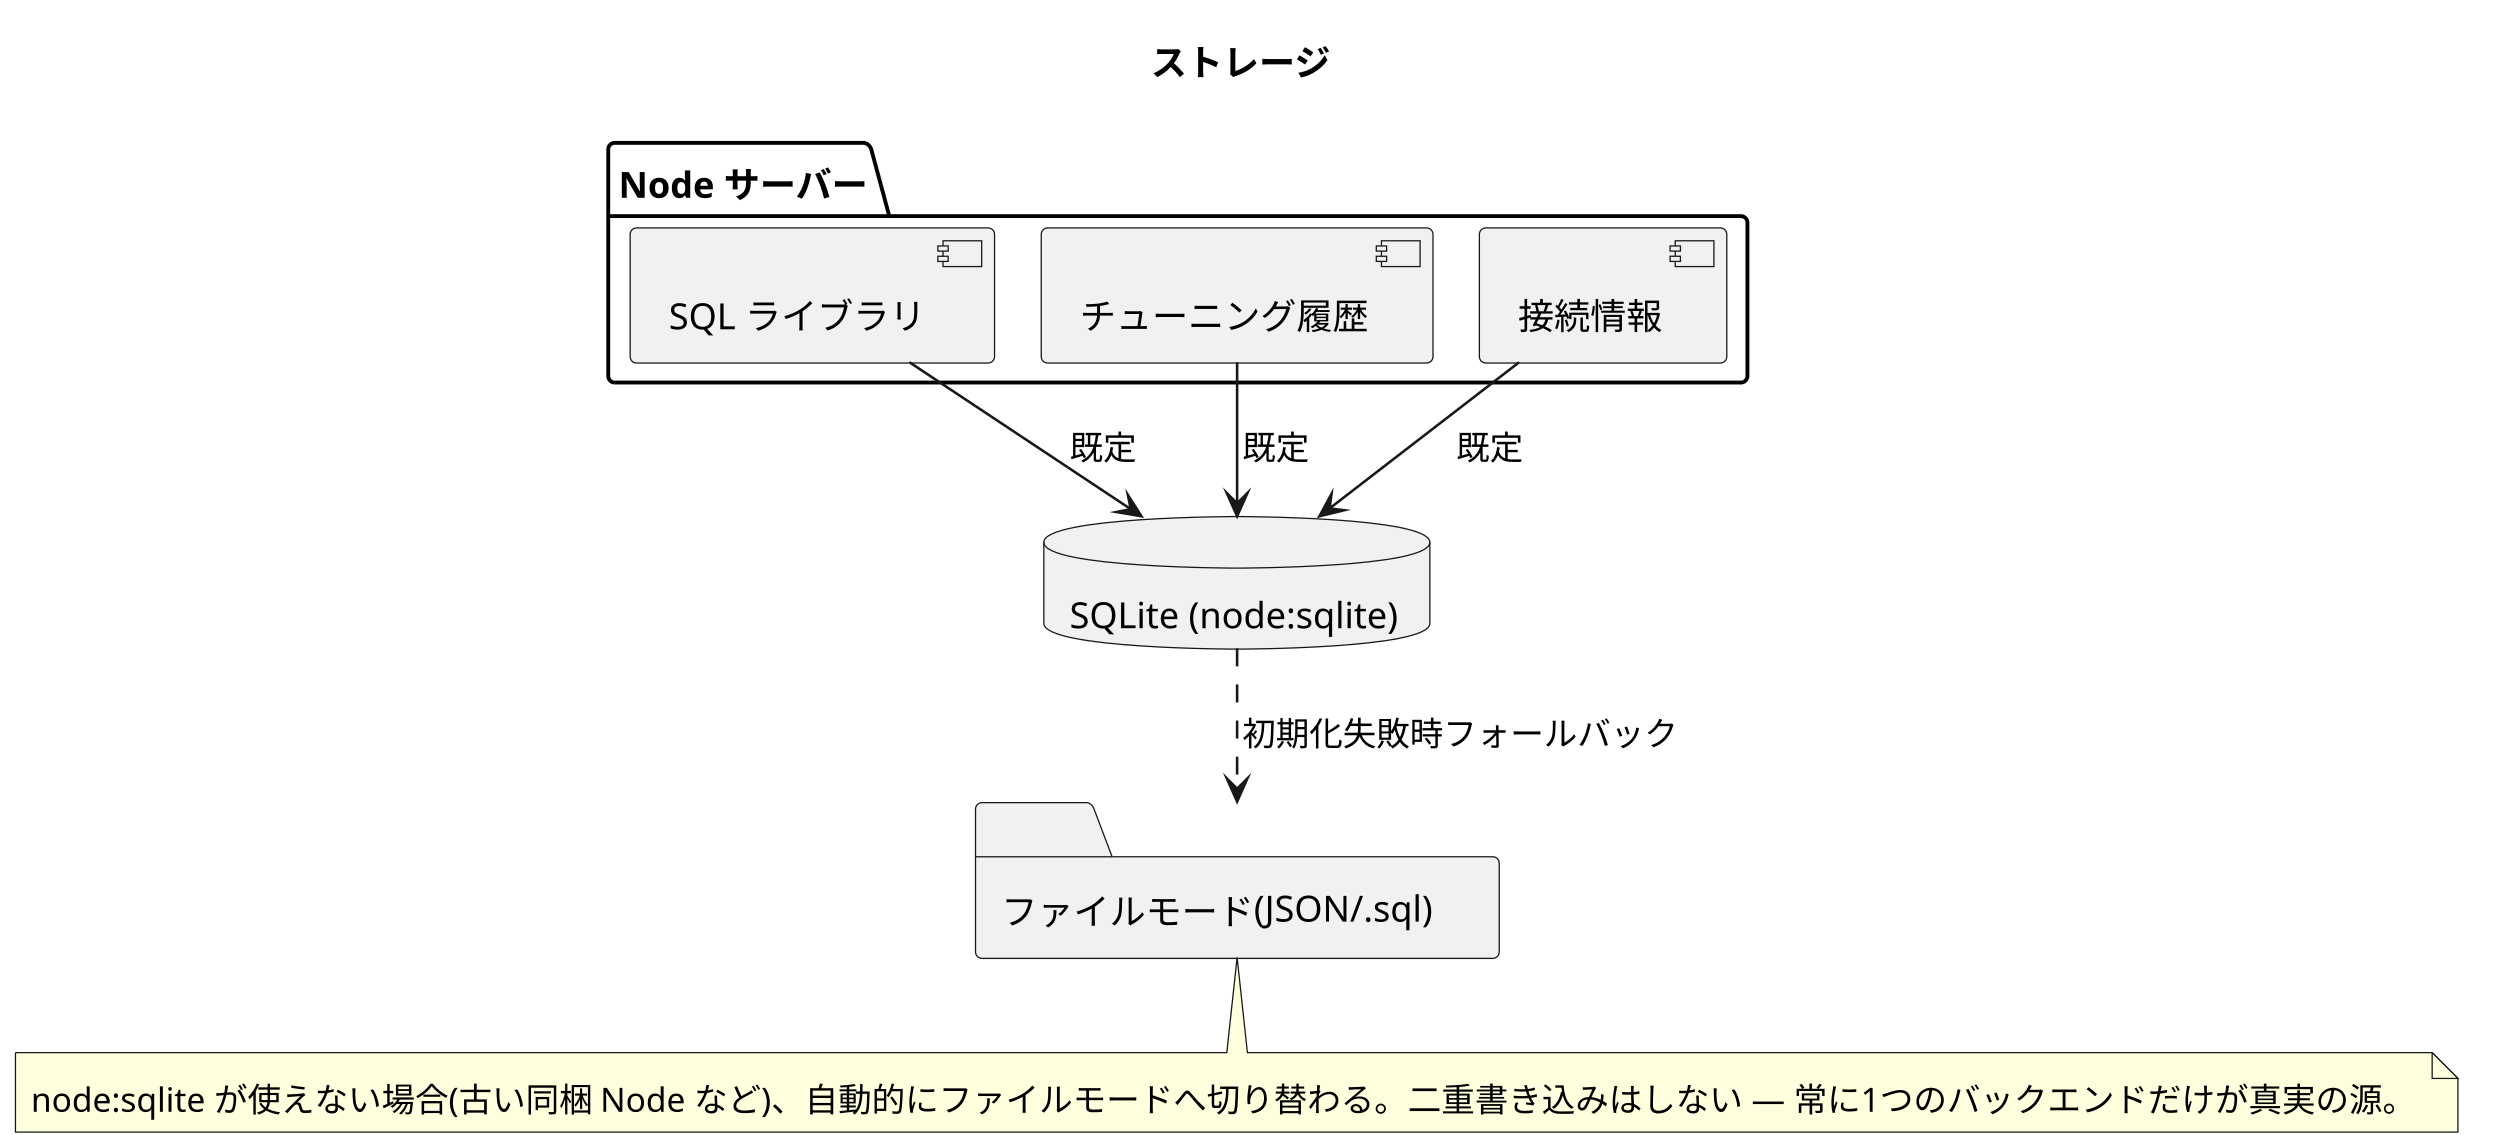
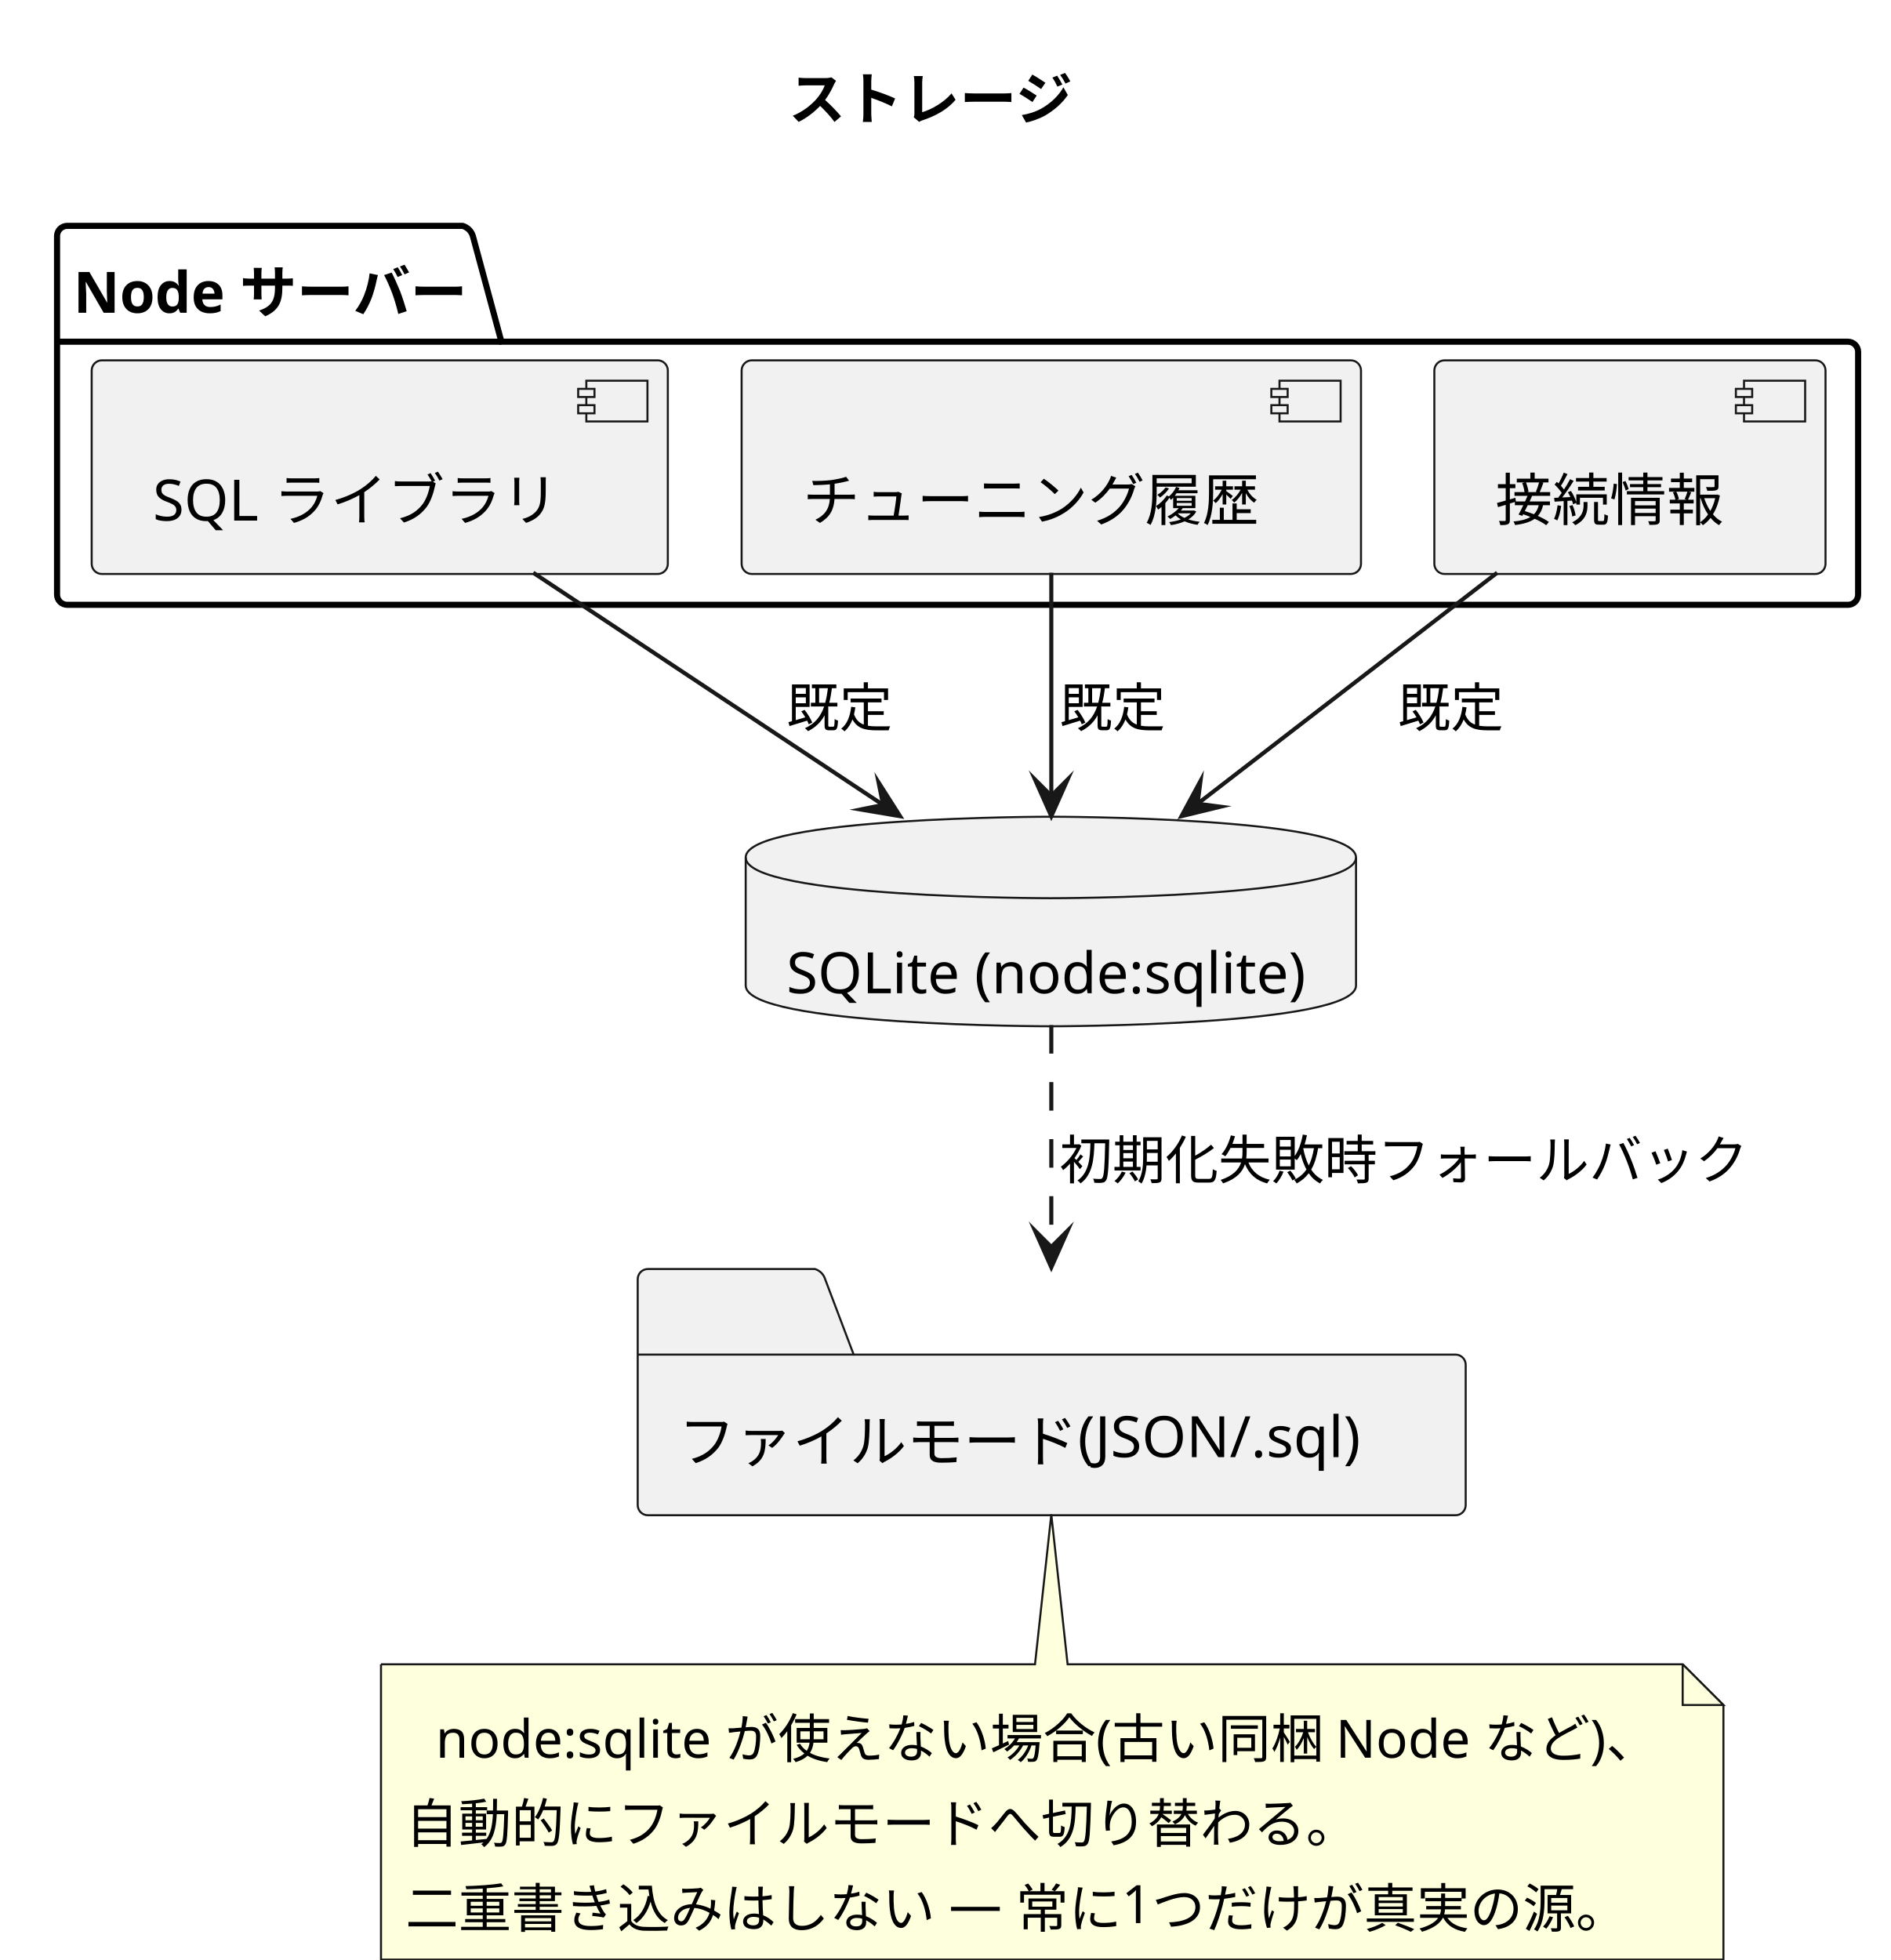
- <svg xmlns="http://www.w3.org/2000/svg" contentStyleType="text/css" data-diagram-type="DESCRIPTION" height="440px" preserveAspectRatio="none" style="width:970px;height:440px;background:#FFFFFF;" version="1.1" viewBox="0 0 970 440" width="970px" zoomAndPan="magnify">
+ <svg xmlns="http://www.w3.org/2000/svg" contentStyleType="text/css" data-diagram-type="DESCRIPTION" height="481px" preserveAspectRatio="none" style="width:464px;height:481px;background:#FFFFFF;" version="1.1" viewBox="0 0 464 481" width="464px" zoomAndPan="magnify">
  <defs />
  <g>
    <g class="title" data-source-line="3">
-       <text fill="#000000" font-family="Yu Gothic" font-size="14" font-weight="700" lengthAdjust="spacing" textLength="70" x="446.5" y="29.318">ストレージ</text>
+       <text fill="#000000" font-family="Yu Gothic" font-size="14" font-weight="700" lengthAdjust="spacing" textLength="70" x="193.5" y="29.318">ストレージ</text>
    </g>
    <g class="cluster" data-qualified-name="Node ...." data-source-line="5" id="ent0001">
-       <path d="M238.5,55.429 L335.545,55.429 A3.75,3.75 0 0 1 338.045,57.929 L345.045,83.857 L675.5,83.857 A2.5,2.5 0 0 1 678,86.357 L678,145.929 A2.5,2.5 0 0 1 675.5,148.429 L238.5,148.429 A2.5,2.5 0 0 1 236,145.929 L236,57.929 A2.5,2.5 0 0 1 238.5,55.429" fill="none" style="stroke:#000000;stroke-width:1.5;" />
-       <line style="stroke:#000000;stroke-width:1.5;" x1="236" x2="345.045" y1="83.857" y2="83.857" />
-       <text fill="#000000" font-family="Yu Gothic" font-size="14" font-weight="700" lengthAdjust="spacing" textLength="96.045" x="240" y="76.747">Node サーバー</text>
+       <path d="M16.5,55.429 L113.545,55.429 A3.75,3.75 0 0 1 116.045,57.929 L123.045,83.857 L453.5,83.857 A2.5,2.5 0 0 1 456,86.357 L456,145.929 A2.5,2.5 0 0 1 453.5,148.429 L16.5,148.429 A2.5,2.5 0 0 1 14,145.929 L14,57.929 A2.5,2.5 0 0 1 16.5,55.429" fill="none" style="stroke:#000000;stroke-width:1.5;" />
+       <line style="stroke:#000000;stroke-width:1.5;" x1="14" x2="123.045" y1="83.857" y2="83.857" />
+       <text fill="#000000" font-family="Yu Gothic" font-size="14" font-weight="700" lengthAdjust="spacing" textLength="96.045" x="18" y="76.747">Node サーバー</text>
    </g>
    <g class="entity" data-qualified-name="SQLITE" data-source-line="11" id="ent0005">
-       <path d="M405,210.429 C405,200.429 479.89,200.429 479.89,200.429 C479.89,200.429 554.78,200.429 554.78,210.429 L554.78,241.857 C554.78,251.857 479.89,251.857 479.89,251.857 C479.89,251.857 405,251.857 405,241.857 L405,210.429" fill="#F1F1F1" style="stroke:#181818;stroke-width:0.5;" />
-       <path d="M405,210.429 C405,220.429 479.89,220.429 479.89,220.429 C479.89,220.429 554.78,220.429 554.78,210.429" fill="none" style="stroke:#181818;stroke-width:0.5;" />
-       <text fill="#000000" font-family="Yu Gothic" font-size="14" lengthAdjust="spacing" textLength="129.78" x="415" y="243.747">SQLite (node:sqlite)</text>
+       <path d="M183,210.429 C183,200.429 257.89,200.429 257.89,200.429 C257.89,200.429 332.78,200.429 332.78,210.429 L332.78,241.857 C332.78,251.857 257.89,251.857 257.89,251.857 C257.89,251.857 183,251.857 183,241.857 L183,210.429" fill="#F1F1F1" style="stroke:#181818;stroke-width:0.5;" />
+       <path d="M183,210.429 C183,220.429 257.89,220.429 257.89,220.429 C257.89,220.429 332.78,220.429 332.78,210.429" fill="none" style="stroke:#181818;stroke-width:0.5;" />
+       <text fill="#000000" font-family="Yu Gothic" font-size="14" lengthAdjust="spacing" textLength="129.78" x="193" y="243.747">SQLite (node:sqlite)</text>
    </g>
    <g class="entity" data-qualified-name="FILES" data-source-line="12" id="ent0006">
-       <path d="M381,311.429 L422,311.429 A3.75,3.75 0 0 1 424.5,313.929 L431.5,332.429 L579.195,332.429 A2.5,2.5 0 0 1 581.695,334.929 L581.695,369.357 A2.5,2.5 0 0 1 579.195,371.857 L381,371.857 A2.5,2.5 0 0 1 378.5,369.357 L378.5,313.929 A2.5,2.5 0 0 1 381,311.429" fill="#F1F1F1" style="stroke:#181818;stroke-width:0.5;" />
-       <line style="stroke:#181818;stroke-width:0.5;" x1="378.5" x2="431.5" y1="332.429" y2="332.429" />
-       <text fill="#000000" font-family="Yu Gothic" font-size="14" lengthAdjust="spacing" textLength="173.195" x="388.5" y="358.747">ファイルモード(JSON/.sql)</text>
+       <path d="M159,311.429 L200,311.429 A3.75,3.75 0 0 1 202.5,313.929 L209.5,332.429 L357.195,332.429 A2.5,2.5 0 0 1 359.695,334.929 L359.695,369.357 A2.5,2.5 0 0 1 357.195,371.857 L159,371.857 A2.5,2.5 0 0 1 156.5,369.357 L156.5,313.929 A2.5,2.5 0 0 1 159,311.429" fill="#F1F1F1" style="stroke:#181818;stroke-width:0.5;" />
+       <line style="stroke:#181818;stroke-width:0.5;" x1="156.5" x2="209.5" y1="332.429" y2="332.429" />
+       <text fill="#000000" font-family="Yu Gothic" font-size="14" lengthAdjust="spacing" textLength="173.195" x="166.5" y="358.747">ファイルモード(JSON/.sql)</text>
    </g>
    <g class="entity" data-qualified-name="GMN11" data-source-line="20" id="ent0012">
-       <path d="M6,408.429 L6,439.255 A0,0 0 0 0 6,439.255 L953.675,439.255 A0,0 0 0 0 953.675,439.255 L953.675,418.429 L943.675,408.429 L484,408.429 L480,371.491 L476,408.429 L6,408.429 A0,0 0 0 0 6,408.429" fill="#FEFFDD" style="stroke:#181818;stroke-width:0.5;" />
-       <path d="M943.675,408.429 L943.675,418.429 L953.675,418.429 L943.675,408.429" fill="#FEFFDD" style="stroke:#181818;stroke-width:0.5;" />
-       <text fill="#000000" font-family="Yu Gothic" font-size="13" lengthAdjust="spacing" textLength="926.675" x="12" y="431.367">node:sqlite が使えない場合(古い同梱 Node など)、自動的にファイルモードへ切り替わる。二重書き込みはしない — 常に1つのバックエンドだけが真実の源。</text>
+       <path d="M93.5,408.429 L93.5,480.909 A0,0 0 0 0 93.5,480.909 L422.945,480.909 A0,0 0 0 0 422.945,480.909 L422.945,418.429 L412.945,408.429 L262,408.429 L258,371.642 L254,408.429 L93.5,408.429 A0,0 0 0 0 93.5,408.429" fill="#FEFFDD" style="stroke:#181818;stroke-width:0.5;" />
+       <path d="M412.945,408.429 L412.945,418.429 L422.945,418.429 L412.945,408.429" fill="#FEFFDD" style="stroke:#181818;stroke-width:0.5;" />
+       <text fill="#000000" font-family="Yu Gothic" font-size="13" lengthAdjust="spacing" textLength="301.031" x="106.914" y="431.367">node:sqlite が使えない場合(古い同梱 Node など)、</text>
+       <text fill="#000000" font-family="Yu Gothic" font-size="13" lengthAdjust="spacing" textLength="234" x="99.5" y="452.194">自動的にファイルモードへ切り替わる。</text>
+       <text fill="#000000" font-family="Yu Gothic" font-size="13" lengthAdjust="spacing" textLength="300.644" x="99.5" y="473.021">二重書き込みはしない — 常に1つだけが真実の源。</text>
    </g>
    <g class="entity" data-qualified-name="Node .....SSTORE" data-source-line="6" id="ent0002">
-       <rect fill="#F1F1F1" height="52.429" rx="2.5" ry="2.5" style="stroke:#181818;stroke-width:0.5;" width="141.391" x="244.5" y="88.429" />
-       <rect fill="#F1F1F1" height="10" style="stroke:#181818;stroke-width:0.5;" width="15" x="365.891" y="93.429" />
-       <rect fill="#F1F1F1" height="2" style="stroke:#181818;stroke-width:0.5;" width="4" x="363.891" y="95.429" />
-       <rect fill="#F1F1F1" height="2" style="stroke:#181818;stroke-width:0.5;" width="4" x="363.891" y="99.429" />
-       <text fill="#000000" font-family="Yu Gothic" font-size="14" lengthAdjust="spacing" textLength="101.391" x="259.5" y="127.747">SQL ライブラリ</text>
+       <rect fill="#F1F1F1" height="52.429" rx="2.5" ry="2.5" style="stroke:#181818;stroke-width:0.5;" width="141.391" x="22.5" y="88.429" />
+       <rect fill="#F1F1F1" height="10" style="stroke:#181818;stroke-width:0.5;" width="15" x="143.891" y="93.429" />
+       <rect fill="#F1F1F1" height="2" style="stroke:#181818;stroke-width:0.5;" width="4" x="141.891" y="95.429" />
+       <rect fill="#F1F1F1" height="2" style="stroke:#181818;stroke-width:0.5;" width="4" x="141.891" y="99.429" />
+       <text fill="#000000" font-family="Yu Gothic" font-size="14" lengthAdjust="spacing" textLength="101.391" x="37.5" y="127.747">SQL ライブラリ</text>
    </g>
    <g class="entity" data-qualified-name="Node .....TSTORE" data-source-line="7" id="ent0003">
-       <rect fill="#F1F1F1" height="52.429" rx="2.5" ry="2.5" style="stroke:#181818;stroke-width:0.5;" width="152" x="404" y="88.429" />
-       <rect fill="#F1F1F1" height="10" style="stroke:#181818;stroke-width:0.5;" width="15" x="536" y="93.429" />
-       <rect fill="#F1F1F1" height="2" style="stroke:#181818;stroke-width:0.5;" width="4" x="534" y="95.429" />
-       <rect fill="#F1F1F1" height="2" style="stroke:#181818;stroke-width:0.5;" width="4" x="534" y="99.429" />
-       <text fill="#000000" font-family="Yu Gothic" font-size="14" lengthAdjust="spacing" textLength="112" x="419" y="127.747">チューニング履歴</text>
+       <rect fill="#F1F1F1" height="52.429" rx="2.5" ry="2.5" style="stroke:#181818;stroke-width:0.5;" width="152" x="182" y="88.429" />
+       <rect fill="#F1F1F1" height="10" style="stroke:#181818;stroke-width:0.5;" width="15" x="314" y="93.429" />
+       <rect fill="#F1F1F1" height="2" style="stroke:#181818;stroke-width:0.5;" width="4" x="312" y="95.429" />
+       <rect fill="#F1F1F1" height="2" style="stroke:#181818;stroke-width:0.5;" width="4" x="312" y="99.429" />
+       <text fill="#000000" font-family="Yu Gothic" font-size="14" lengthAdjust="spacing" textLength="112" x="197" y="127.747">チューニング履歴</text>
    </g>
    <g class="entity" data-qualified-name="Node .....CSTORE" data-source-line="8" id="ent0004">
-       <rect fill="#F1F1F1" height="52.429" rx="2.5" ry="2.5" style="stroke:#181818;stroke-width:0.5;" width="96" x="574" y="88.429" />
-       <rect fill="#F1F1F1" height="10" style="stroke:#181818;stroke-width:0.5;" width="15" x="650" y="93.429" />
-       <rect fill="#F1F1F1" height="2" style="stroke:#181818;stroke-width:0.5;" width="4" x="648" y="95.429" />
-       <rect fill="#F1F1F1" height="2" style="stroke:#181818;stroke-width:0.5;" width="4" x="648" y="99.429" />
-       <text fill="#000000" font-family="Yu Gothic" font-size="14" lengthAdjust="spacing" textLength="56" x="589" y="127.747">接続情報</text>
+       <rect fill="#F1F1F1" height="52.429" rx="2.5" ry="2.5" style="stroke:#181818;stroke-width:0.5;" width="96" x="352" y="88.429" />
+       <rect fill="#F1F1F1" height="10" style="stroke:#181818;stroke-width:0.5;" width="15" x="428" y="93.429" />
+       <rect fill="#F1F1F1" height="2" style="stroke:#181818;stroke-width:0.5;" width="4" x="426" y="95.429" />
+       <rect fill="#F1F1F1" height="2" style="stroke:#181818;stroke-width:0.5;" width="4" x="426" y="99.429" />
+       <text fill="#000000" font-family="Yu Gothic" font-size="14" lengthAdjust="spacing" textLength="56" x="367" y="127.747">接続情報</text>
    </g>
    <g class="link" data-entity-1="ent0002" data-entity-2="ent0005" data-link-type="dependency" id="lnk7">
-       <polygon fill="#181818" points="442.89,200.302,437.603,191.992,438.724,197.537,433.18,198.658,442.89,200.302" style="stroke:#181818;stroke-width:1;stroke-linejoin:miter;stroke-miterlimit:10;" />
-       <path d="M352.854,140.55 C379.875,158.482 411.874,179.718 438.724,197.537" fill="none" style="stroke:#181818;stroke-width:1;" />
-       <text fill="#000000" font-family="Yu Gothic" font-size="13" lengthAdjust="spacing" textLength="26" x="415" y="178.367">既定</text>
+       <polygon fill="#181818" points="220.891,200.302,215.603,191.992,216.724,197.537,211.18,198.658,220.891,200.302" style="stroke:#181818;stroke-width:1;stroke-linejoin:miter;stroke-miterlimit:10;" />
+       <path d="M130.854,140.55 C157.875,158.482 189.874,179.718 216.724,197.537" fill="none" style="stroke:#181818;stroke-width:1;" />
+       <text fill="#000000" font-family="Yu Gothic" font-size="13" lengthAdjust="spacing" textLength="26" x="193" y="178.367">既定</text>
    </g>
    <g class="link" data-entity-1="ent0003" data-entity-2="ent0005" data-link-type="dependency" id="lnk8">
-       <polygon fill="#181818" points="480,200.302,484,191.302,480,195.302,476,191.302,480,200.302" style="stroke:#181818;stroke-width:1;stroke-linejoin:miter;stroke-miterlimit:10;" />
-       <path d="M480,140.55 C480,158.482 480,177.482 480,195.302" fill="none" style="stroke:#181818;stroke-width:1;" />
-       <text fill="#000000" font-family="Yu Gothic" font-size="13" lengthAdjust="spacing" textLength="26" x="482" y="178.367">既定</text>
+       <polygon fill="#181818" points="258,200.302,262,191.302,258,195.302,254,191.302,258,200.302" style="stroke:#181818;stroke-width:1;stroke-linejoin:miter;stroke-miterlimit:10;" />
+       <path d="M258,140.55 C258,158.482 258,177.482 258,195.302" fill="none" style="stroke:#181818;stroke-width:1;" />
+       <text fill="#000000" font-family="Yu Gothic" font-size="13" lengthAdjust="spacing" textLength="26" x="260" y="178.367">既定</text>
    </g>
    <g class="link" data-entity-1="ent0004" data-entity-2="ent0005" data-link-type="dependency" id="lnk9">
-       <polygon fill="#181818" points="511.937,200.302,521.506,197.973,515.896,197.248,516.621,191.638,511.937,200.302" style="stroke:#181818;stroke-width:1;stroke-linejoin:miter;stroke-miterlimit:10;" />
-       <path d="M589.422,140.55 C566.168,158.482 539.004,179.429 515.896,197.248" fill="none" style="stroke:#181818;stroke-width:1;" />
-       <text fill="#000000" font-family="Yu Gothic" font-size="13" lengthAdjust="spacing" textLength="26" x="565" y="178.367">既定</text>
+       <polygon fill="#181818" points="289.937,200.302,299.506,197.973,293.896,197.248,294.621,191.638,289.937,200.302" style="stroke:#181818;stroke-width:1;stroke-linejoin:miter;stroke-miterlimit:10;" />
+       <path d="M367.422,140.55 C344.168,158.482 317.004,179.429 293.896,197.248" fill="none" style="stroke:#181818;stroke-width:1;" />
+       <text fill="#000000" font-family="Yu Gothic" font-size="13" lengthAdjust="spacing" textLength="26" x="343" y="178.367">既定</text>
    </g>
    <g class="link" data-entity-1="ent0005" data-entity-2="ent0006" data-link-type="dependency" id="lnk10">
-       <polygon fill="#181818" points="480,311.02,484,302.02,480,306.02,476,302.02,480,311.02" style="stroke:#181818;stroke-width:1;stroke-linejoin:miter;stroke-miterlimit:10;" />
-       <path d="M480,251.556 C480,269.029 480,287.56 480,306.02" fill="none" style="stroke:#181818;stroke-width:1;stroke-dasharray:7,7;" />
-       <text fill="#000000" font-family="Yu Gothic" font-size="13" lengthAdjust="spacing" textLength="169" x="482" y="289.367">初期化失敗時フォールバック</text>
+       <polygon fill="#181818" points="258,311.02,262,302.02,258,306.02,254,302.02,258,311.02" style="stroke:#181818;stroke-width:1;stroke-linejoin:miter;stroke-miterlimit:10;" />
+       <path d="M258,251.556 C258,269.029 258,287.56 258,306.02" fill="none" style="stroke:#181818;stroke-width:1;stroke-dasharray:7,7;" />
+       <text fill="#000000" font-family="Yu Gothic" font-size="13" lengthAdjust="spacing" textLength="169" x="260" y="289.367">初期化失敗時フォールバック</text>
    </g>
  </g>
</svg>
